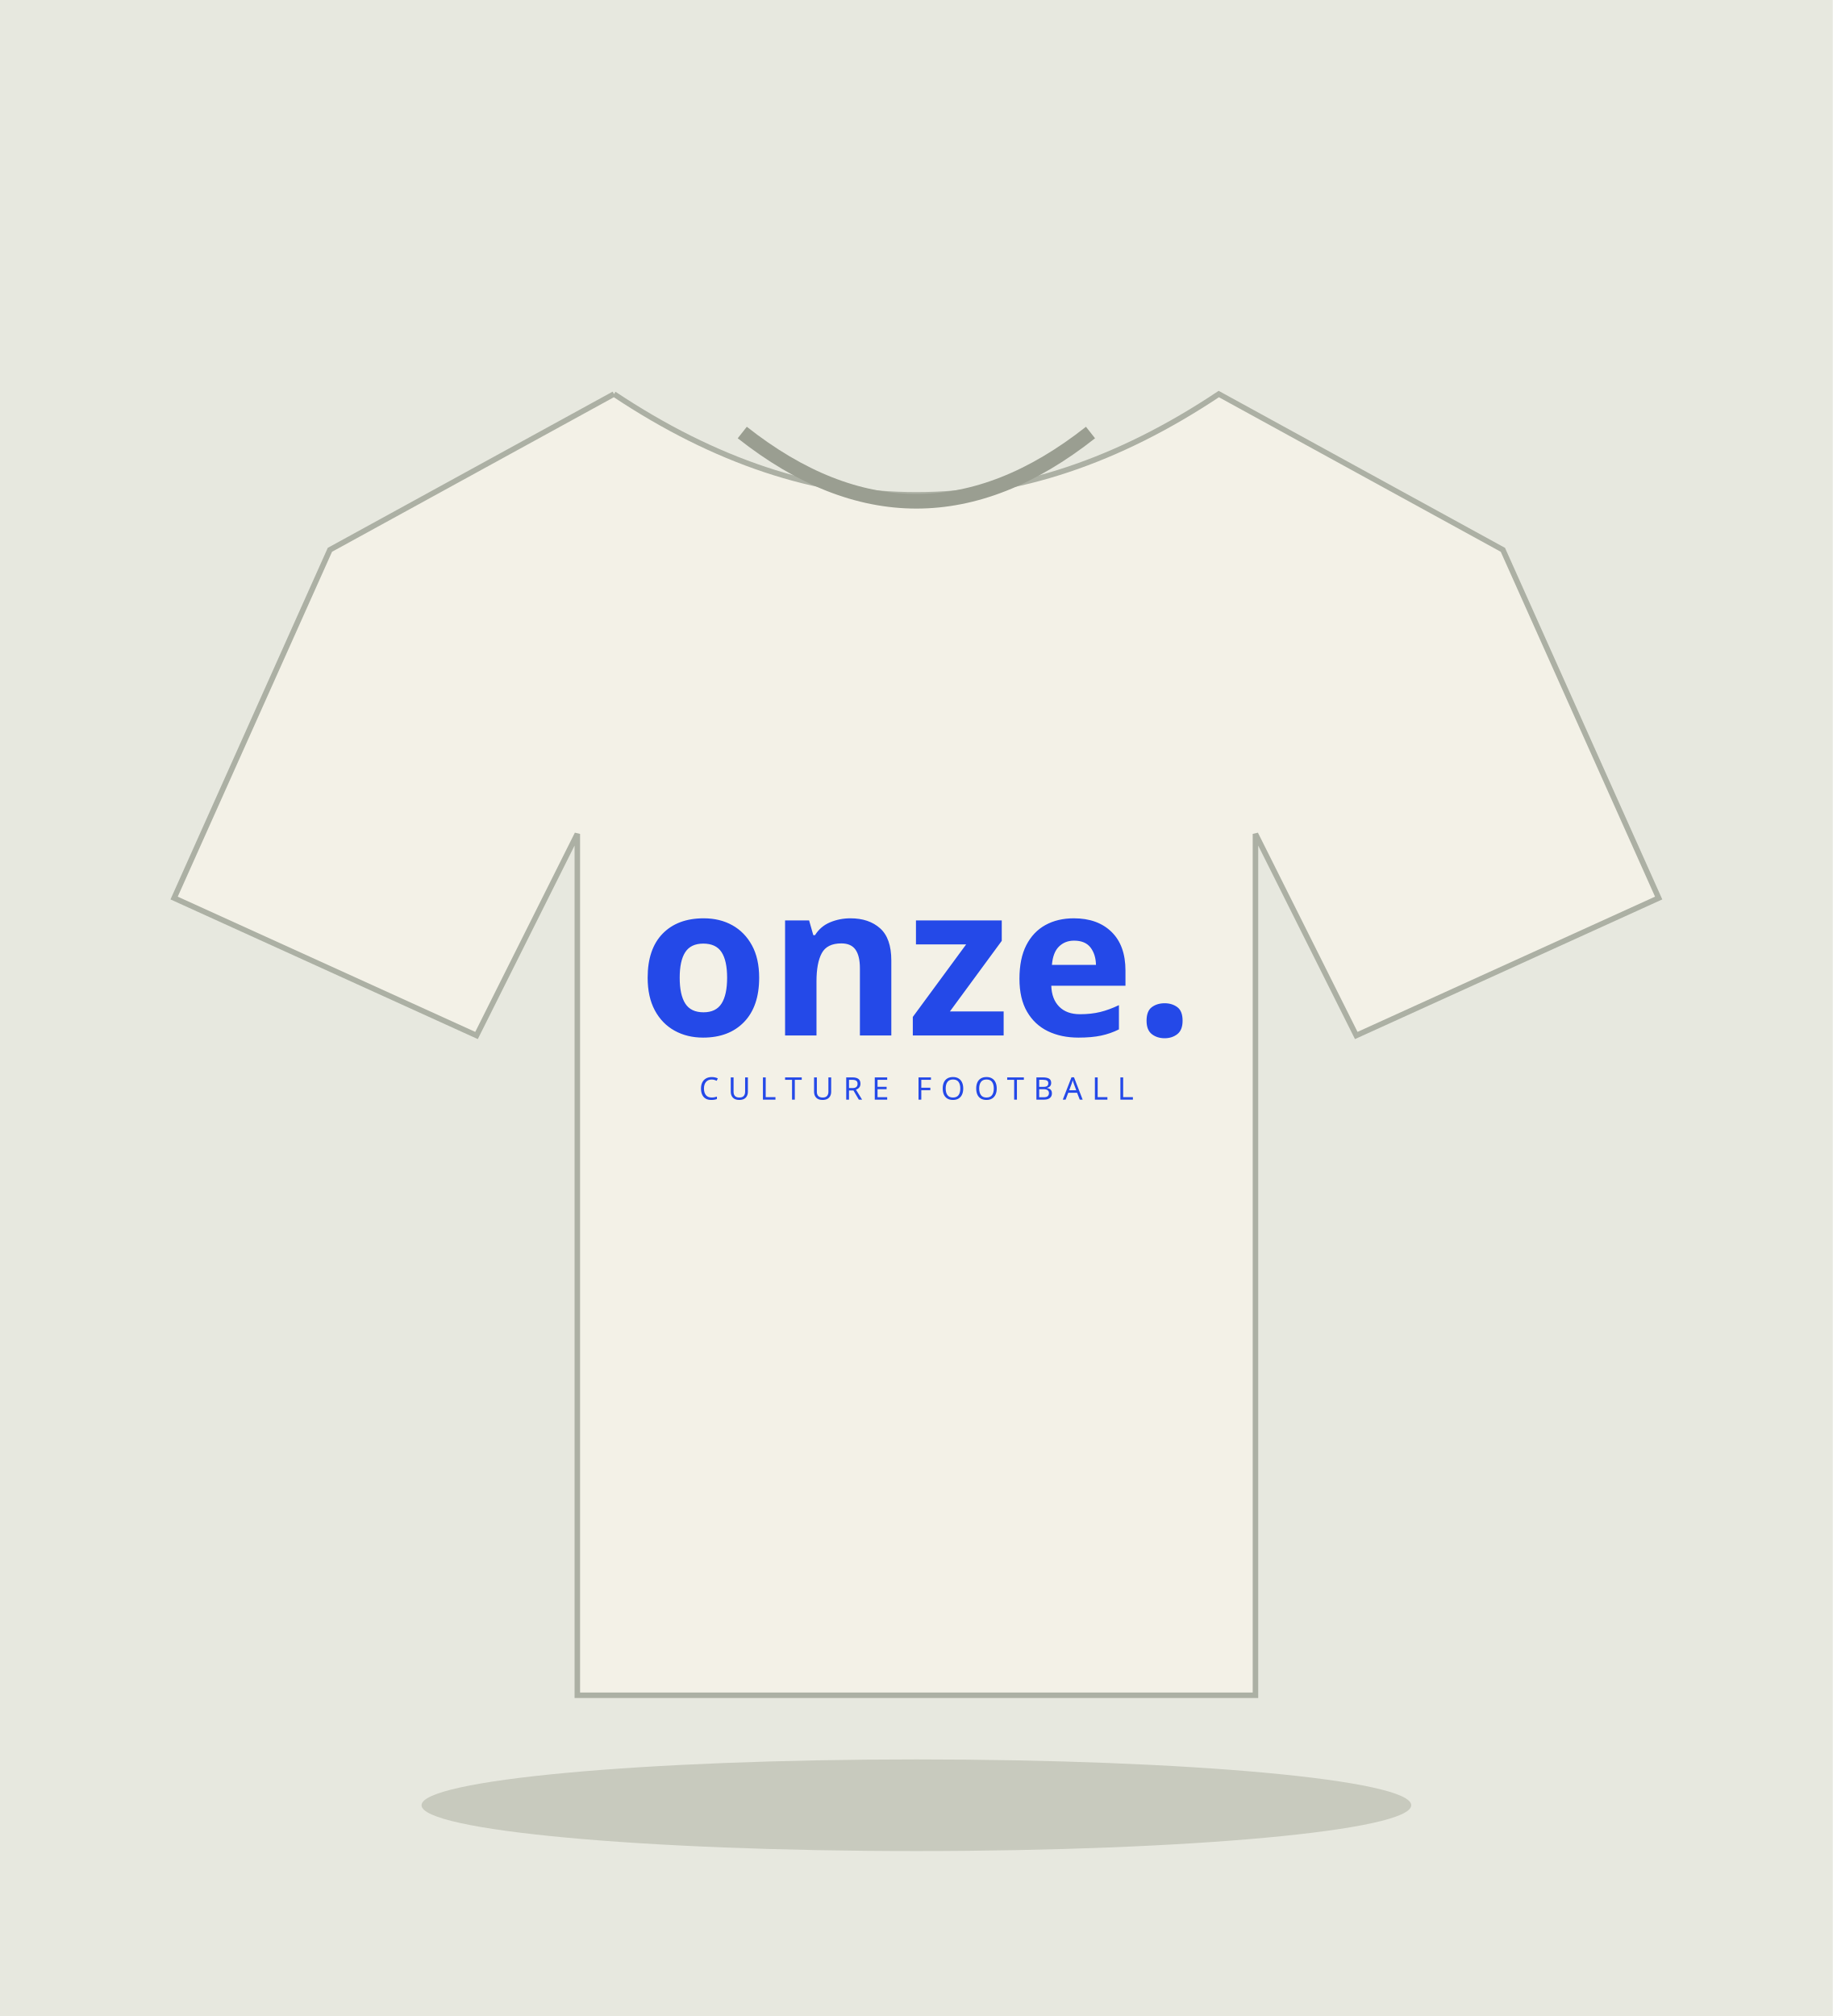
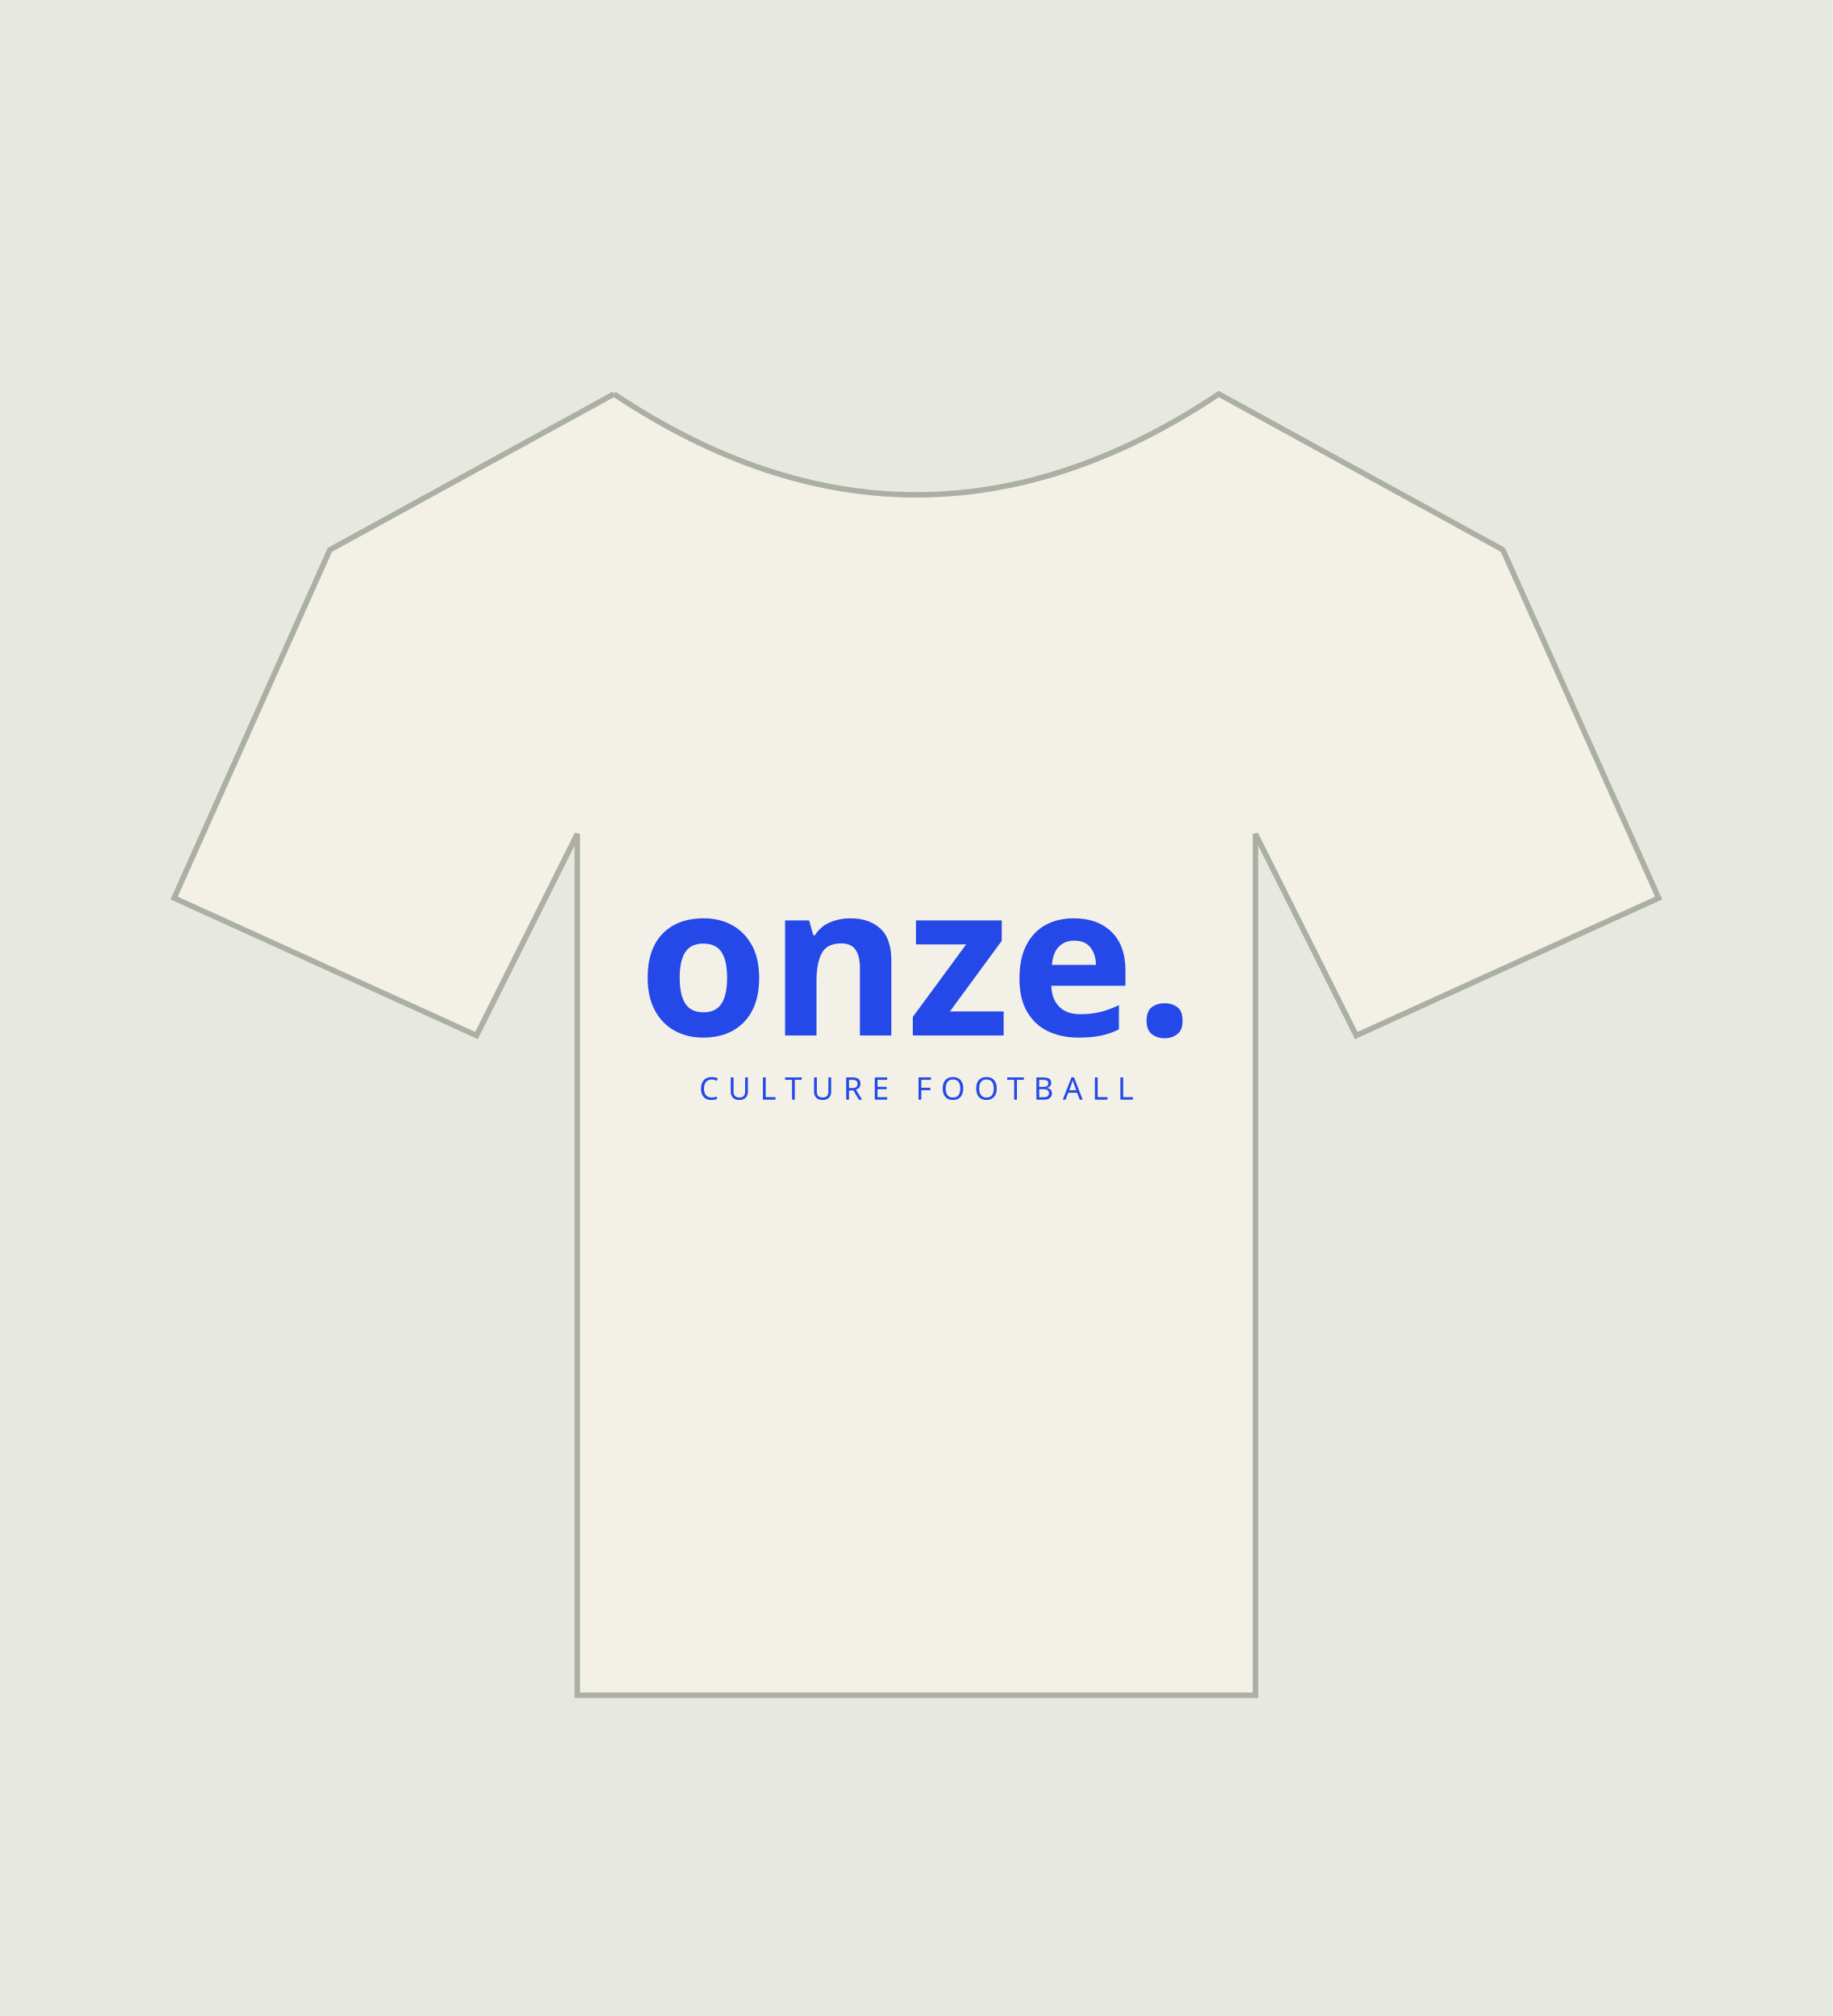
<svg xmlns="http://www.w3.org/2000/svg" viewBox="0 0 1000 1100">
  <rect width="1000" height="1100" fill="#e7e8df" />
-   <ellipse cx="500" cy="985" rx="270" ry="25" fill="#c8cabe" />
  <path d="M335 215 180 300 95 490 260 565 315 455v470h370V455l55 110 165-75-85-190-155-85q-165 110-330 0" fill="#f3f1e7" stroke="#acb0a4" stroke-width="3" />
-   <path d="M405 236q95 75 190 0" fill="none" stroke="#9a9e91" stroke-width="8" />
  <text x="500" y="565" text-anchor="middle" font-size="115" font-family="sans-serif" font-weight="800" fill="#2449e8">onze.</text>
  <text x="500" y="600" text-anchor="middle" font-size="17" letter-spacing="5" font-family="sans-serif" fill="#2449e8">CULTURE FOOTBALL</text>
</svg>
